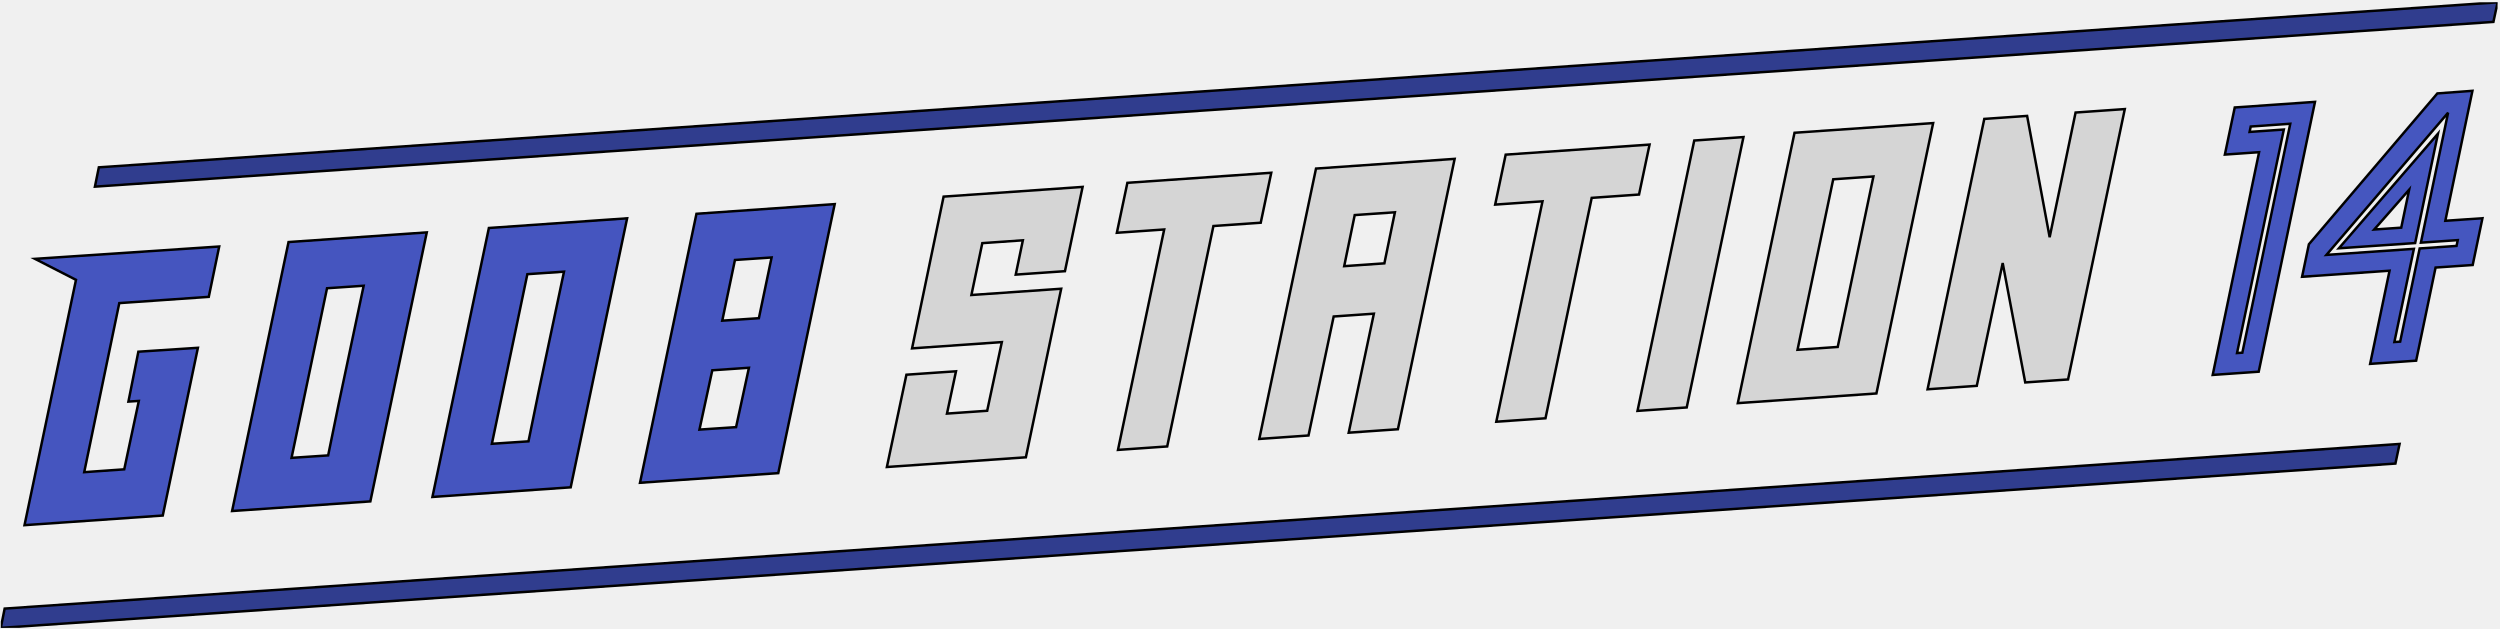
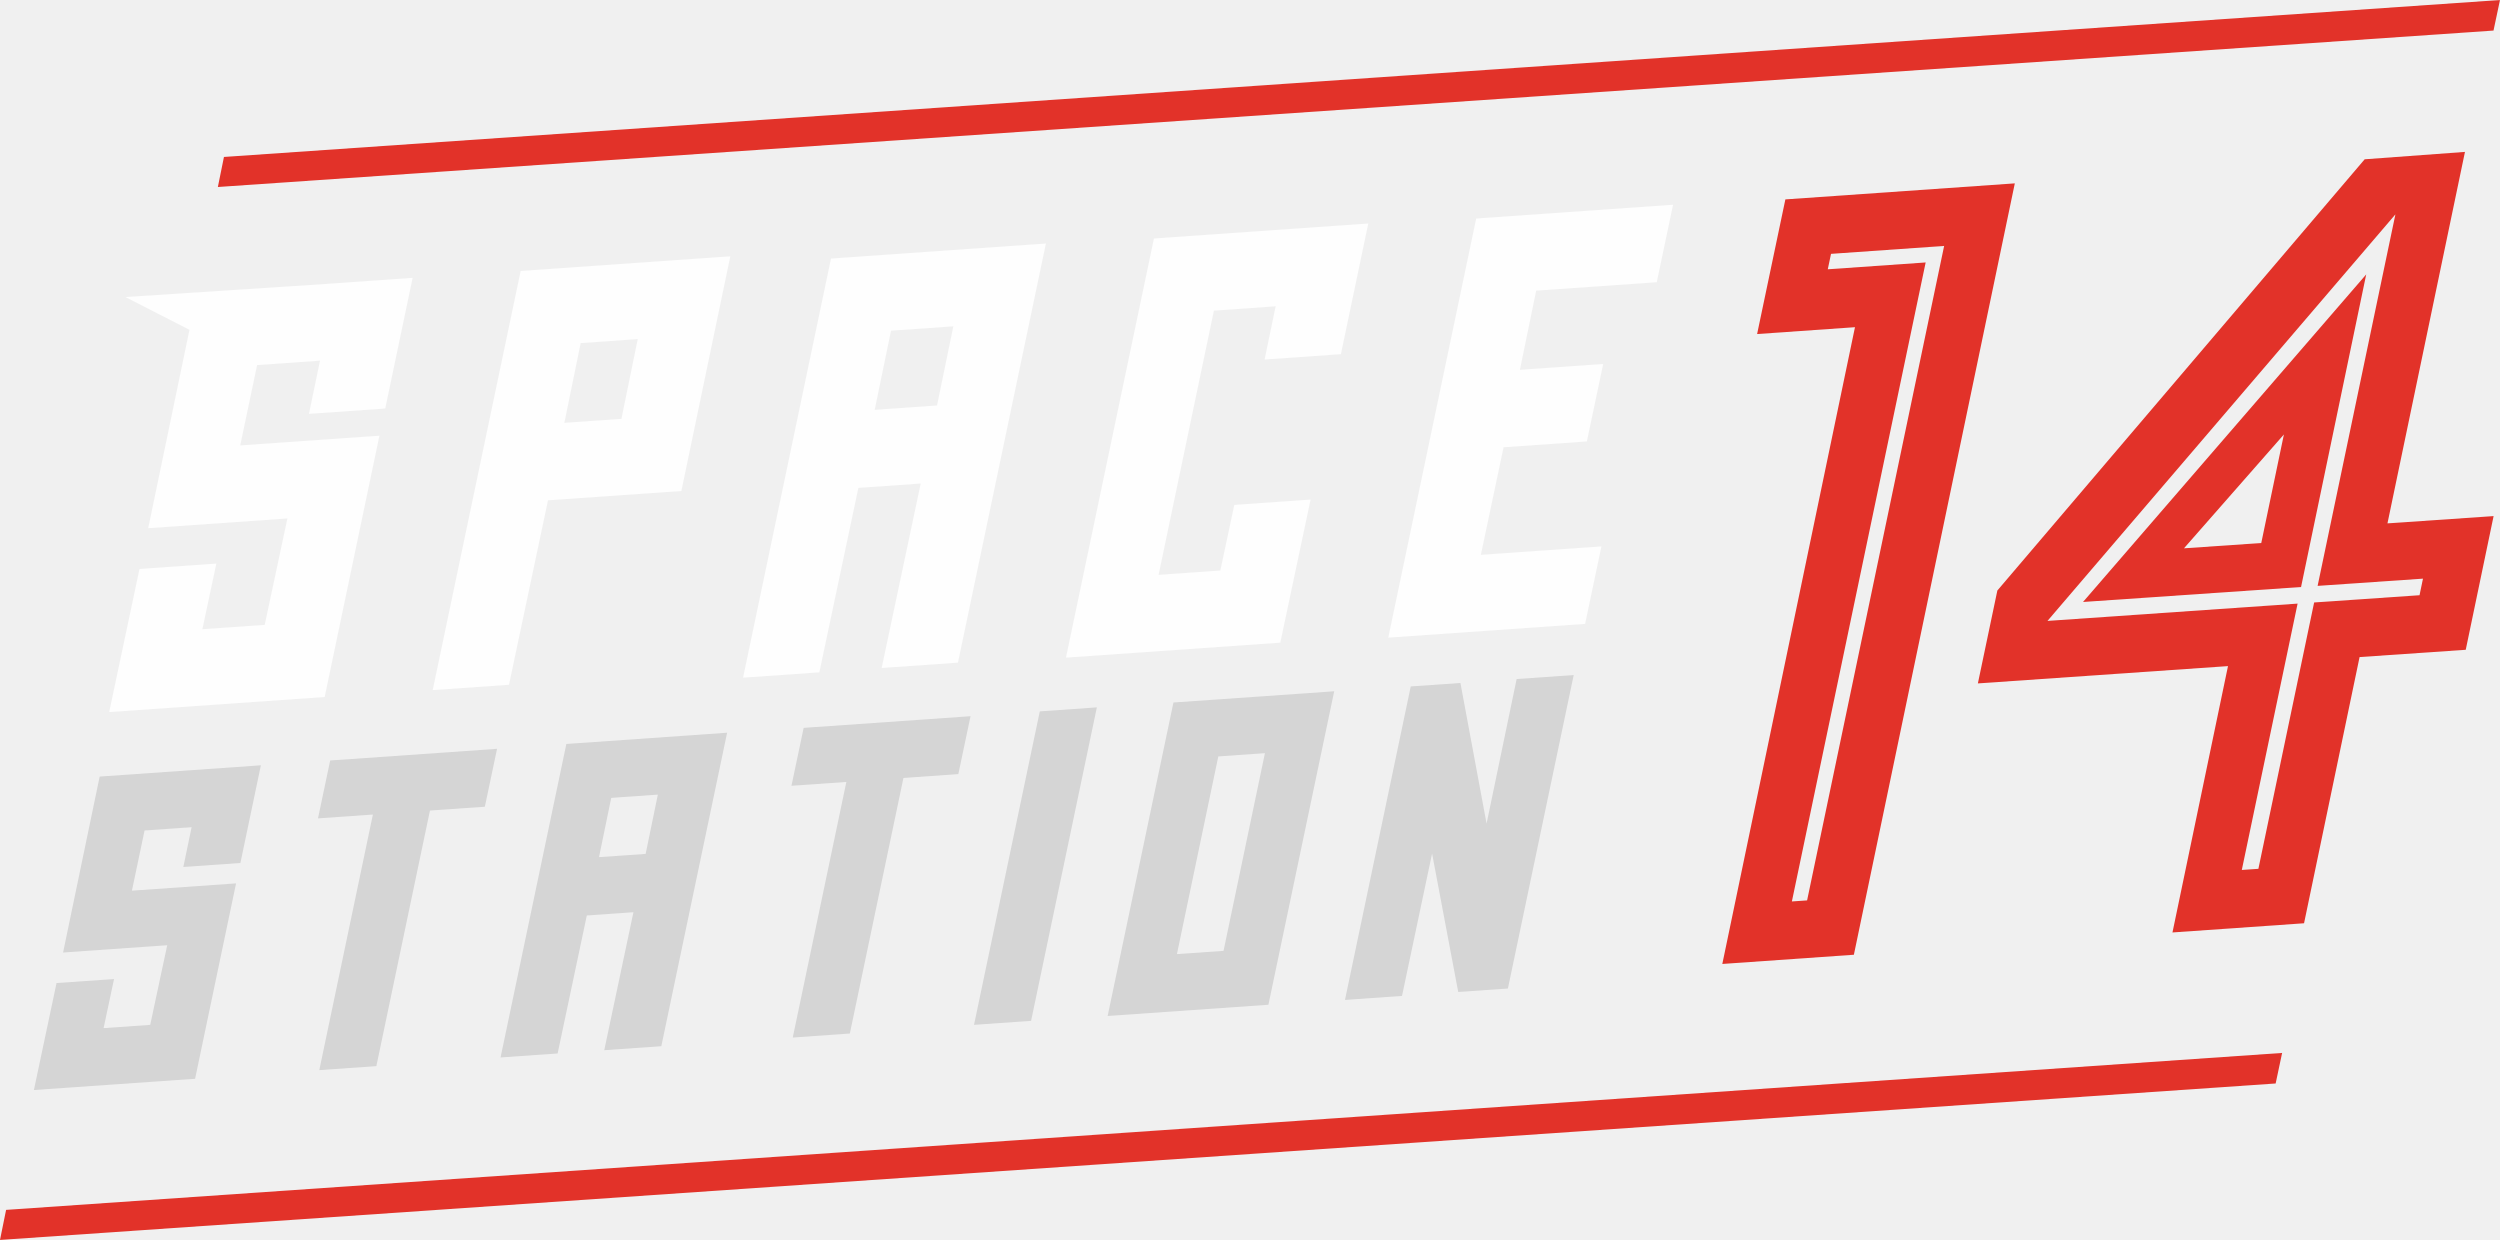
- <svg xmlns="http://www.w3.org/2000/svg" width="1002" height="252" viewBox="0 0 1002 252" fill="none" version="1.1" id="svg16">
-   <g clip-path="url(#clip0_235_486)" id="g16">
-     <path d="M39.62 67.065L38.043 74.808L999.361 8.779L1001.03 0.92L39.62 67.065Z" fill="#4556BF" id="path1" style="stroke:#000000;stroke-opacity:1;fill:#303d8e;fill-opacity:1" />
-     <path d="M0.314 251.65L960.082 185.794L961.748 177.937L1.867 243.921L0.314 251.65Z" fill="#4556BF" id="path2" style="stroke:#000000;stroke-opacity:1;fill:#303d8e;fill-opacity:1" />
-     <path d="M30.456 112.169L9.823 210.487L65.24 206.625L79.321 139.399L55.454 140.962L51.473 160.957L55.641 160.686L49.795 188.109L33.751 189.247L47.809 121.487L65.742 120.233L83.675 118.979L87.858 98.802L14.006 103.748L30.456 112.169Z" fill="white" id="path3" style="fill:#4555bf;fill-opacity:1;stroke:#000000;stroke-opacity:1" />
-     <path fill-rule="evenodd" clip-rule="evenodd" d="M93.02 204.821L113.653 106.504L115.648 97.017L171.055 93.137L162.518 133.734L148.438 200.96L93.02 204.821ZM116.849 183.509L131.524 182.525L135.724 161.981L145.758 114.525L131.072 115.531L116.849 183.509Z" fill="white" id="path4" style="stroke:#000000;stroke-opacity:1;fill:#4555bf;fill-opacity:1" />
-     <path fill-rule="evenodd" clip-rule="evenodd" d="M173.315 199.182L193.948 100.864L195.943 91.377L251.351 87.497L242.813 128.094L228.733 195.32L173.315 199.182ZM197.145 177.87L211.819 176.885L216.019 156.341L226.053 108.886L211.367 109.891L197.145 177.87Z" fill="white" id="path5" style="stroke:#000000;stroke-opacity:1;fill:#4555bf;fill-opacity:1" />
-     <path fill-rule="evenodd" clip-rule="evenodd" d="M334.548 81.808L279.14 85.688L256.513 193.493L311.93 189.631L334.548 81.808ZM295.017 171.197L280.342 172.181L285.486 148.409L300.171 147.402L295.017 171.197ZM294.566 104.202L309.252 103.197L304.158 127.534L289.48 128.525L294.566 104.202Z" fill="white" id="path6" style="stroke:#000000;stroke-opacity:1;fill:#4555bf;fill-opacity:1" />
-     <path d="m 425.325,115.725 -35.985,2.514 4.366,-20.788 16.259,-1.138 -2.859,13.754 19.725,-1.376 7.075,-33.778 -55.711,3.891 -12.644,60.827 35.986,-2.515 -5.875,27.521 -16.112,1.129 3.616,-16.966 -19.875,1.386 -7.831,36.993 55.711,-3.89 z" fill="#d5d5d5" id="path7" style="stroke:#000000;stroke-opacity:1" />
-     <path d="m 447.636,93.299 18.971,-1.324 -18.519,88.344 19.725,-1.384 18.521,-88.343 18.97,-1.324 4.216,-20.027 -57.667,4.034 z" fill="#d5d5d5" id="path8" style="stroke:#000000;stroke-opacity:1" />
-     <path d="m 538.753,106.678 4.215,-20.474 16.111,-1.128 -4.218,20.476 z m 21.528,65.363 22.74,-108.368 -55.562,3.889 -22.736,108.368 19.725,-1.384 10.087,-47.694 16.111,-1.128 -10.088,47.696 z" fill="#d5d5d5" id="path9" style="stroke:#000000;stroke-opacity:1" />
-     <path d="m 619.434,167.647 18.521,-88.344 18.971,-1.332 4.218,-20.022 -57.667,4.034 -4.216,20.021 18.97,-1.324 -18.519,88.344 z" fill="#d5d5d5" id="path10" style="stroke:#000000;stroke-opacity:1" />
-     <path d="m 656.315,164.682 19.724,-1.376 22.736,-108.367 -19.724,1.383 z" fill="#d5d5d5" id="path11" style="stroke:#000000;stroke-opacity:1" />
-     <path d="m 734.755,71.861 16.111,-1.128 -14.307,68.323 -16.109,1.129 z m -38.245,89.72 55.558,-3.881 22.736,-108.367 -55.56,3.88 z" fill="#d5d5d5" id="path12" style="stroke:#000000;stroke-opacity:1" />
-     <path d="m 792.293,154.647 10.386,-49.224 9.034,47.863 17.165,-1.201 22.739,-108.367 -19.724,1.384 -10.392,49.972 -9.033,-48.616 -17.165,1.2 -22.731,108.368 z" fill="#d5d5d5" id="path13" style="stroke:#000000;stroke-opacity:1" />
-     <path d="M901.631 52.876L902.089 50.71L917.942 49.6L898.735 141.359L896.601 141.508L915.353 51.917L901.631 52.876ZM905.29 148.979L927.851 40.828L895.688 43.077L891.726 61.956L905.446 60.996L886.849 150.273L905.29 148.979Z" fill="#4556BF" id="path14" style="stroke:#000000;stroke-opacity:1" />
-     <path d="M981.197 45.167L970.294 97.253L985.064 96.24L984.581 98.565L969.807 99.579L961.991 136.923L959.666 137.083L967.488 99.739L932.427 102.166L981.197 45.167ZM922.67 110.929L957.731 108.501L949.948 145.845L968.392 144.555L976.177 107.233L991.056 106.212L994.962 87.467L980.086 88.488L990.95 36.404L976.892 37.439L925.403 97.901L922.67 110.929Z" fill="#4556BF" id="path15" style="stroke:#000000;stroke-opacity:1" />
-     <path d="M977.128 53.585L937.431 99.514L967.993 97.416L977.128 53.585ZM965.589 76.025L962.417 91.246L951.58 91.99L965.589 76.025Z" fill="#4556BF" id="path16" style="stroke:#000000;stroke-opacity:1" />
+ <svg xmlns="http://www.w3.org/2000/svg" width="113.674mm" height="56.38mm" viewBox="0 0 113.674 56.38" version="1.1" id="svg3223">
+   <defs id="defs3217" />
+   <g id="layer1" transform="translate(-56.55604,-109.3041)">
+     <g transform="translate(-3.779915,-23.48222)" id="g2559">
+       <path id="path148" style="fill:#e23229;fill-opacity:1;fill-rule:nonzero;stroke:none;stroke-width:0.348" d="m 143.444,145.031 0.148,-0.702 5.143,-0.36 -6.231,29.758 -0.692,0.048 6.083,-29.055 z m 1.187,31.167 7.318,-35.074 -10.433,0.729 -1.285,6.122 4.45,-0.311 -6.032,28.953 z" />
+       <path id="path152" style="fill:#e23229;fill-opacity:1;fill-rule:nonzero;stroke:none;stroke-width:0.348" d="m 169.254,142.534 -3.537,16.892 4.791,-0.329 -0.157,0.754 -4.792,0.329 -2.535,12.111 -0.754,0.052 2.537,-12.111 -11.373,0.787 z m -18.985,21.327 11.373,-0.787 -2.525,12.111 5.983,-0.418 2.525,-12.104 4.827,-0.331 1.267,-6.079 -4.826,0.331 3.524,-16.891 -4.56,0.336 -16.702,19.608 z" />
+       <path id="path156" style="fill:#fefefe;fill-opacity:1;fill-rule:nonzero;stroke:none;stroke-width:0.348" d="m 88.592,151.832 -2.595,0.181 0.742,-3.627 2.595,-0.182 z m -4.582,-6.724 -3.999,19.056 3.469,-0.242 1.774,-8.388 6.064,-0.423 2.225,-10.67 z" />
+       <path id="path160" style="fill:#fefefe;fill-opacity:1;fill-rule:nonzero;stroke:none;stroke-width:0.348" d="m 100.85,147.822 2.834,-0.198 -0.742,3.6 -2.834,0.198 z m -6.727,15.777 3.469,-0.242 1.774,-8.387 2.834,-0.198 -1.775,8.387 3.469,-0.243 3.999,-19.056 -9.772,0.683 z" />
+       <path id="path164" style="fill:#fefefe;fill-opacity:1;fill-rule:nonzero;stroke:none;stroke-width:0.348" d="m 108.805,162.688 9.746,-0.681 1.377,-6.505 -3.469,0.243 -0.635,2.983 -2.807,0.197 2.515,-12.014 2.807,-0.198 -0.502,2.42 3.469,-0.243 1.245,-5.94 -9.746,0.681 z" />
+       <path id="path168" style="fill:#fefefe;fill-opacity:1;fill-rule:nonzero;stroke:none;stroke-width:0.348" d="m 135.668,145.618 0.741,-3.521 -8.951,0.626 -3.998,19.056 8.951,-0.626 0.741,-3.521 -5.482,0.383 1.033,-4.892 3.787,-0.265 0.742,-3.521 -3.787,0.265 0.741,-3.601 z" />
+       <path id="path172" style="fill:#d5d5d5;fill-opacity:1;fill-rule:nonzero;stroke:none;stroke-width:0.348" d="m 71.07,172.953 -4.735,0.331 0.574,-2.735 2.139,-0.15 -0.376,1.809 2.595,-0.181 0.931,-4.443 -7.33,0.512 -1.664,8.001 4.735,-0.331 -0.773,3.62 -2.12,0.148 0.476,-2.232 -2.615,0.182 -1.03,4.866 7.33,-0.512 z" />
+       <path id="path176" style="fill:#d5d5d5;fill-opacity:1;fill-rule:nonzero;stroke:none;stroke-width:0.348" d="m 74.795,169.998 2.496,-0.174 -2.437,11.621 2.595,-0.182 2.437,-11.621 2.496,-0.174 0.555,-2.634 -7.588,0.531 z" />
+       <path id="path180" style="fill:#d5d5d5;fill-opacity:1;fill-rule:nonzero;stroke:none;stroke-width:0.348" d="m 87.573,171.759 0.555,-2.693 2.12,-0.148 -0.555,2.694 z m 2.833,8.598 2.992,-14.255 -7.31,0.512 -2.992,14.255 2.595,-0.182 1.327,-6.274 2.12,-0.148 -1.327,6.274 z" />
+       <path id="path184" style="fill:#d5d5d5;fill-opacity:1;fill-rule:nonzero;stroke:none;stroke-width:0.348" d="m 98.978,179.781 2.437,-11.621 2.496,-0.175 0.555,-2.634 -7.588,0.531 -0.555,2.634 2.496,-0.174 -2.437,11.621 z" />
+       <path id="path188" style="fill:#d5d5d5;fill-opacity:1;fill-rule:nonzero;stroke:none;stroke-width:0.348" d="m 104.624,179.386 2.595,-0.181 2.991,-14.255 -2.595,0.182 z" />
+       <path id="path192" style="fill:#d5d5d5;fill-opacity:1;fill-rule:nonzero;stroke:none;stroke-width:0.348" d="m 115.732,167.181 2.12,-0.148 -1.882,8.987 -2.119,0.148 z m -5.032,11.802 7.31,-0.51 2.992,-14.255 -7.31,0.51 z" />
+       <path id="path196" style="fill:#d5d5d5;fill-opacity:1;fill-rule:nonzero;stroke:none;stroke-width:0.348" d="m 124.085,178.071 1.367,-6.475 1.189,6.296 2.259,-0.158 2.992,-14.255 -2.595,0.182 -1.367,6.574 -1.189,-6.395 -2.259,0.158 -2.991,14.255 z" />
+       <path id="path200" style="fill:#fefefe;fill-opacity:1;fill-rule:nonzero;stroke:none;stroke-width:0.348" d="m 66.678,158.658 -1.377,6.505 9.798,-0.685 2.489,-11.88 -6.329,0.442 0.768,-3.655 2.86,-0.2 -0.503,2.419 3.469,-0.243 1.245,-5.94 -4.328,0.303 -8.729,0.57 2.91,1.489 -1.876,9.019 6.329,-0.442 -1.032,4.84 -2.834,0.197 0.635,-2.984 z" />
+       <path id="path204" style="fill:#e23229;fill-opacity:1;fill-rule:nonzero;stroke:none;stroke-width:0.348" d="m 70.519,139.923 -0.277,1.366 103.473,-7.113 0.294,-1.389 z" />
+       <path id="path208" style="fill:#e23229;fill-opacity:1;fill-rule:nonzero;stroke:none;stroke-width:0.348" d="m 60.336,189.166 103.473,-7.114 0.294,-1.389 -103.49,7.136 z" />
+       <path id="path1772" d="m 167.927,145.263 -12.877,14.895 9.914,-0.68 z m -3.743,7.278 -1.029,4.936 -3.515,0.241 z" style="fill:#e23229;fill-opacity:1;stroke:none;stroke-width:0.263px;stroke-linecap:butt;stroke-linejoin:miter;stroke-opacity:1" />
+     </g>
  </g>
-   <defs id="defs16">
-     <clipPath id="clip0_235_486">
-       <rect width="1000.71" height="250.73" fill="white" transform="translate(0.314453 0.920166)" id="rect16" />
-     </clipPath>
-   </defs>
</svg>
